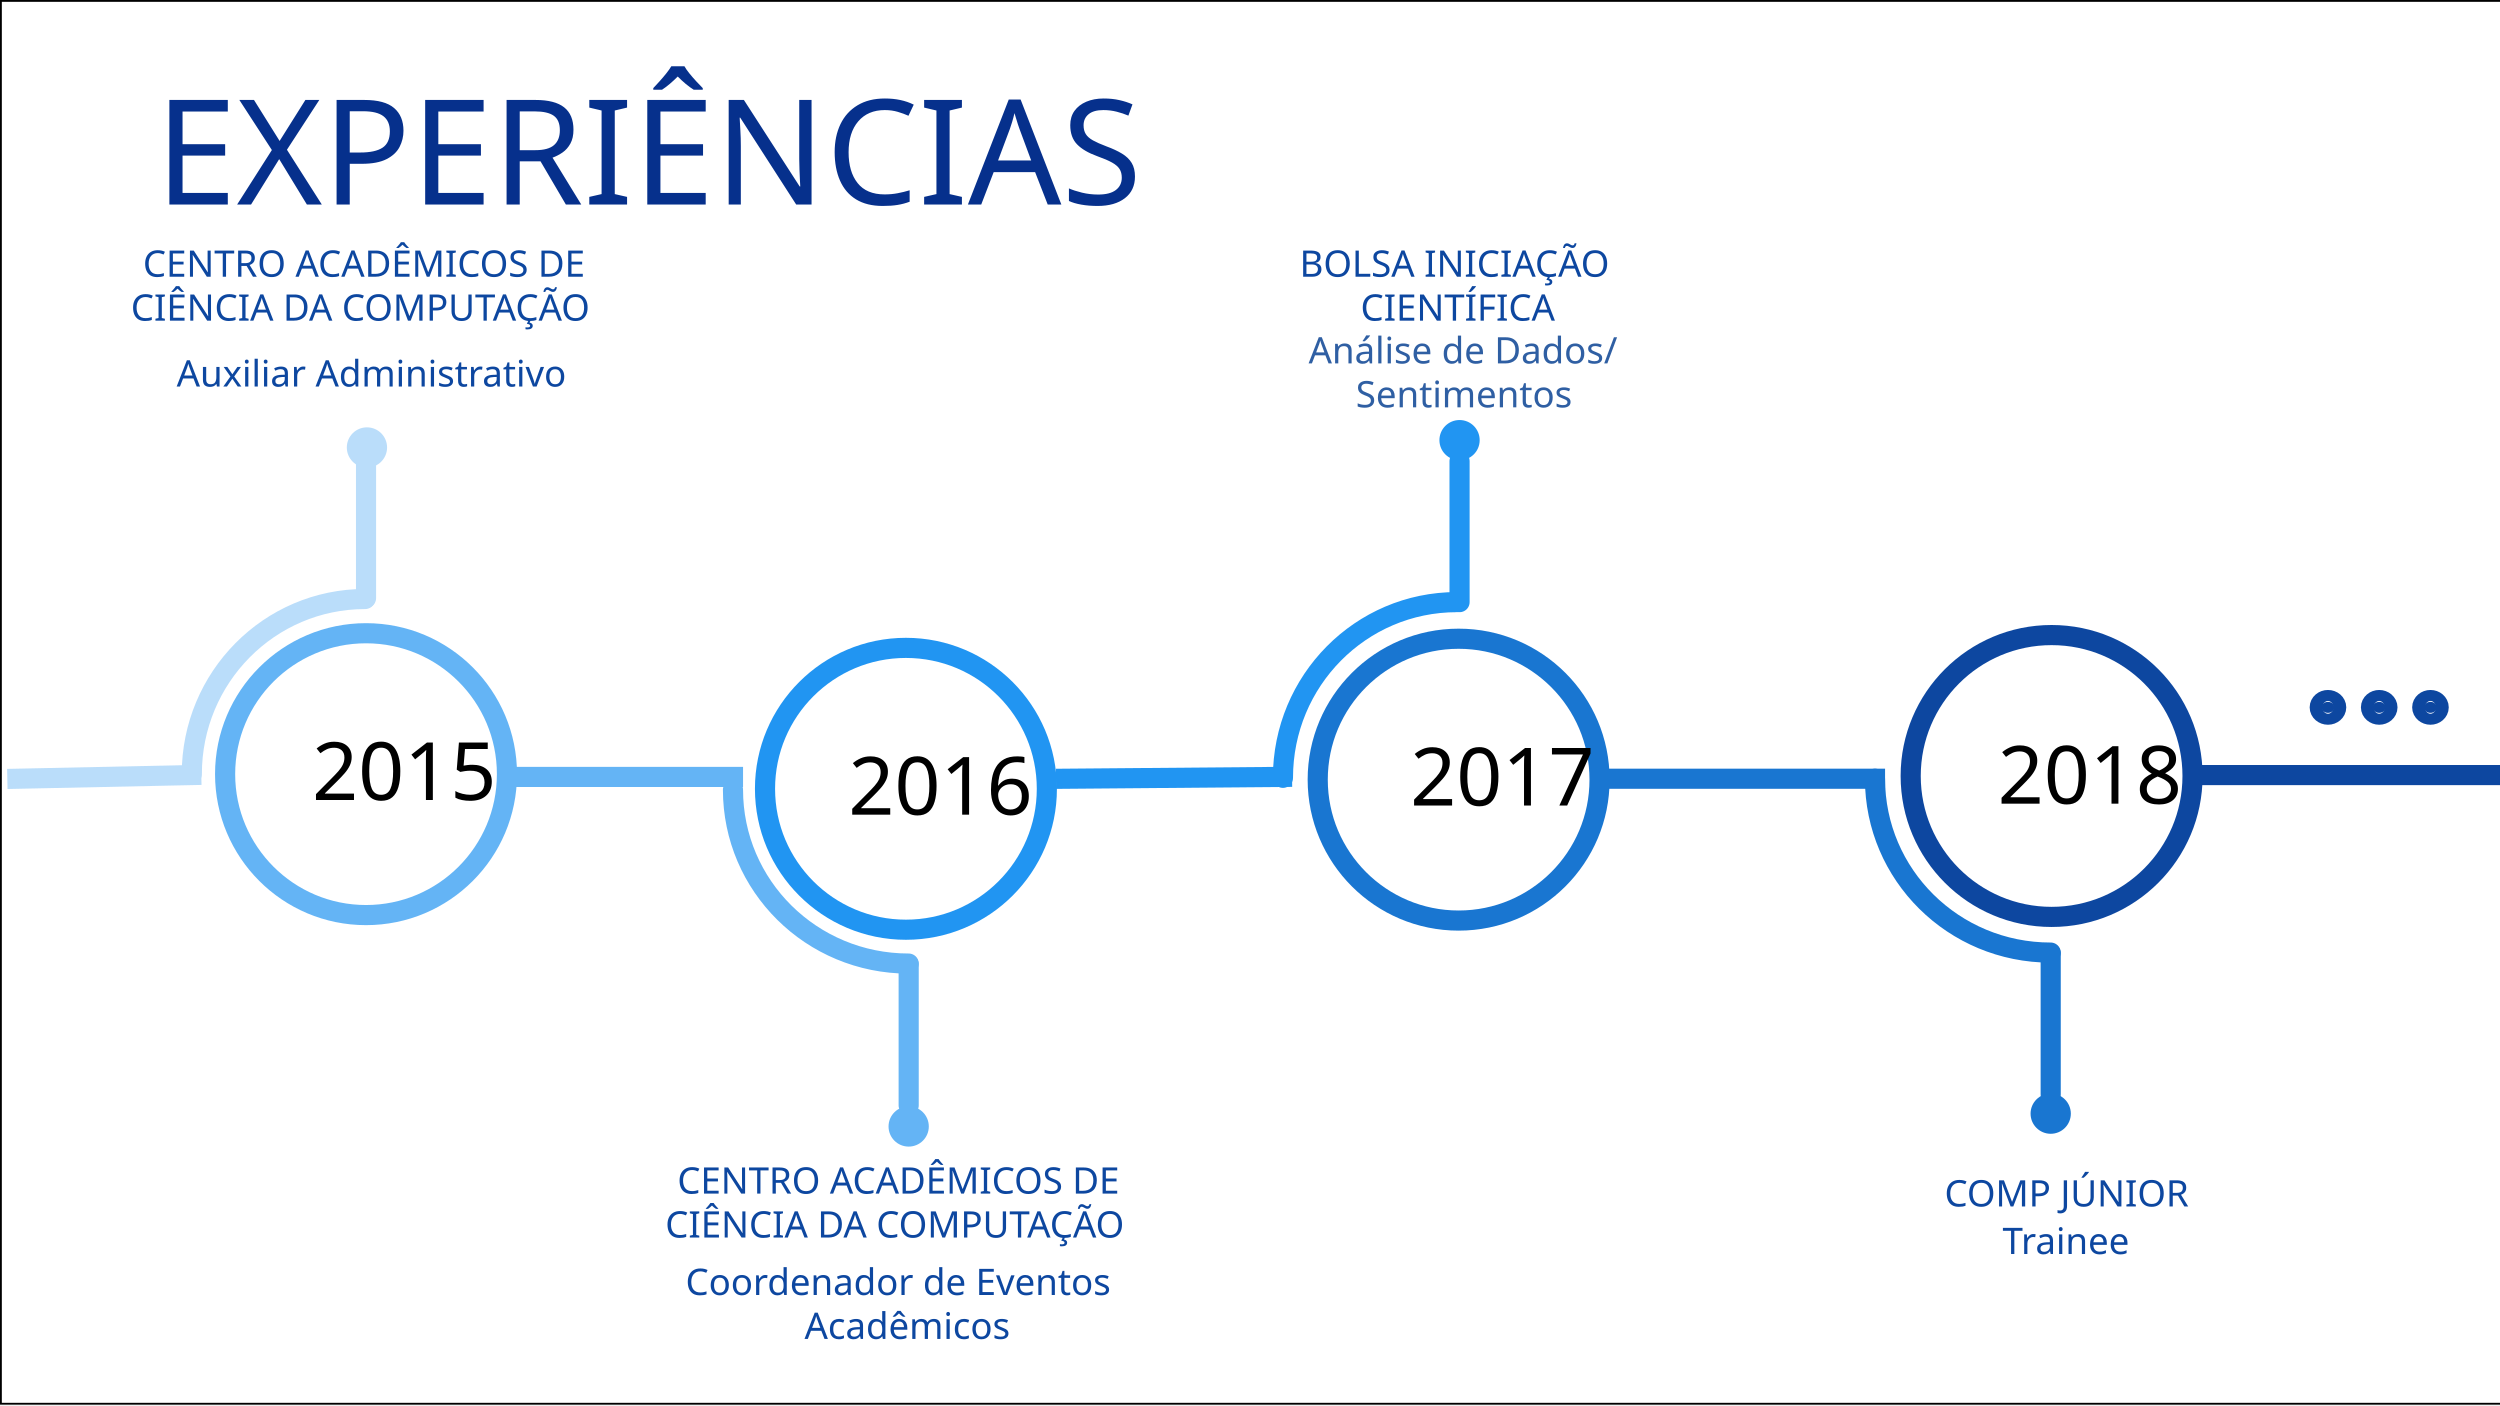
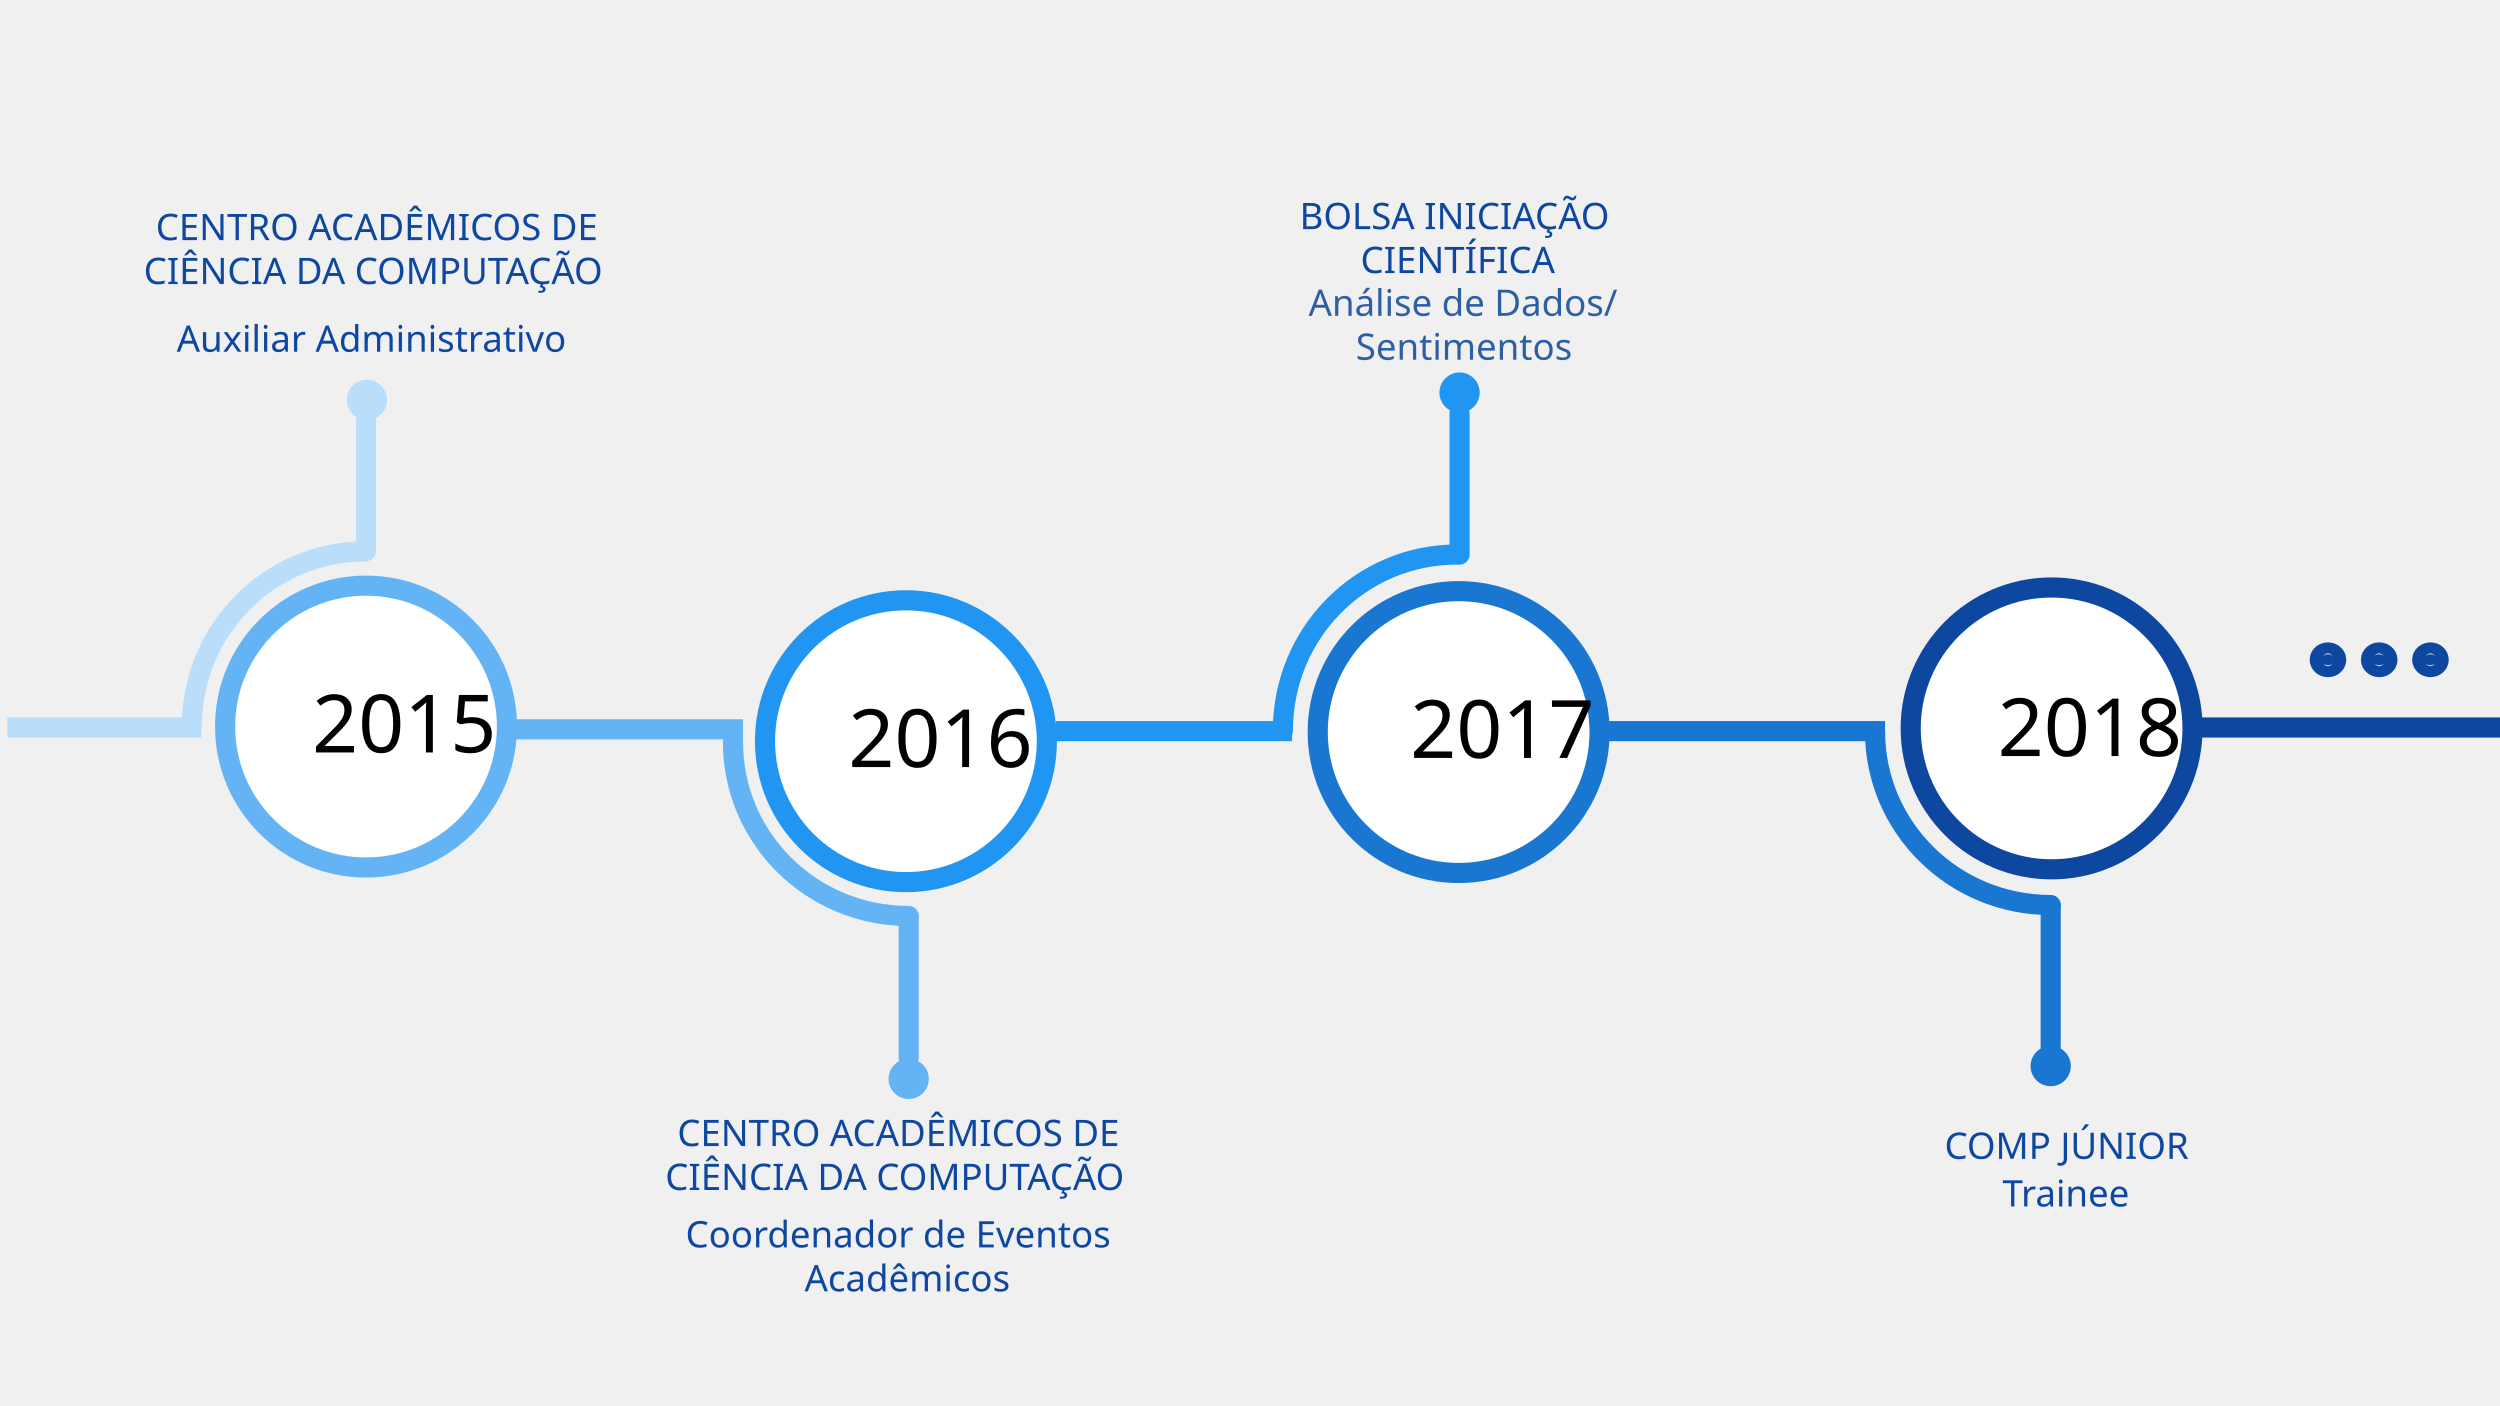
<svg xmlns="http://www.w3.org/2000/svg" version="1.1" id="Camada_1" x="0px" y="0px" viewBox="0 0 1366 768" style="enable-background:new 0 0 1366 768;" xml:space="preserve">
  <style type="text/css">
- 	.st0{fill:#FFFFFF;stroke:#000000;stroke-miterlimit:10;}
- 	.st1{fill:none;}
- 	.st2{fill:#06308C;}
- 	.st3{font-family:'SairaExtraCondensed-SemiBold';}
- 	.st4{font-size:80px;}
- 	.st5{fill:#0D47A0;}
- 	.st6{font-family:'OpenSans-Bold';}
- 	.st7{font-size:20px;}
- 	.st8{fill:none;stroke:#BADDFA;stroke-width:11;stroke-linecap:square;stroke-linejoin:round;stroke-miterlimit:10;}
- 	.st9{fill:none;stroke:#64B4F5;stroke-width:11;stroke-linecap:square;stroke-linejoin:round;stroke-miterlimit:10;}
- 	.st10{fill:none;stroke:#2195F2;stroke-width:11;stroke-linecap:square;stroke-linejoin:round;stroke-miterlimit:10;}
- 	.st11{fill:none;stroke:#1976D1;stroke-width:11;stroke-linecap:square;stroke-linejoin:round;stroke-miterlimit:10;}
- 	.st12{fill:none;stroke:#0D47A0;stroke-width:11;stroke-miterlimit:10;}
- 	.st13{fill:#0D47A0;stroke:#0D47A0;stroke-width:13;stroke-miterlimit:10;}
- 	.st14{fill:#FFFFFF;stroke:#64B4F5;stroke-width:11;stroke-miterlimit:10;}
- 	.st15{fill:none;stroke:#BADDFA;stroke-width:11;stroke-linecap:round;stroke-linejoin:round;stroke-miterlimit:10;}
- 	.st16{fill:#BADDFA;}
- 	.st17{font-family:'SairaExtraCondensed-Regular';}
- 	.st18{font-size:44px;}
- 	.st19{fill:#FFFFFF;stroke:#1976D1;stroke-width:11;stroke-miterlimit:10;}
- 	.st20{fill:none;stroke:#2195F2;stroke-width:11;stroke-linecap:round;stroke-linejoin:round;stroke-miterlimit:10;}
- 	.st21{fill:#2195F2;}
- 	.st22{fill:#FFFFFF;stroke:#0D47A0;stroke-width:11;stroke-miterlimit:10;}
- 	.st23{fill:none;stroke:#1976D1;stroke-width:11;stroke-linecap:round;stroke-linejoin:round;stroke-miterlimit:10;}
- 	.st24{fill:#1976D1;}
- 	.st25{fill:#FFFFFF;stroke:#2195F2;stroke-width:11;stroke-miterlimit:10;}
- 	.st26{fill:none;stroke:#64B4F5;stroke-width:11;stroke-linecap:round;stroke-linejoin:round;stroke-miterlimit:10;}
- 	.st27{fill:#64B4F5;}
- 	.st28{fill:#2F5FA3;}
+ 	.st0{fill:none;stroke:#BADDFA;stroke-width:11;stroke-linecap:square;stroke-linejoin:round;stroke-miterlimit:10;}
+ 	.st1{fill:none;stroke:#64B4F5;stroke-width:11;stroke-linecap:square;stroke-linejoin:round;stroke-miterlimit:10;}
+ 	.st2{fill:none;stroke:#2195F2;stroke-width:11;stroke-linecap:square;stroke-linejoin:round;stroke-miterlimit:10;}
+ 	.st3{fill:none;stroke:#1976D1;stroke-width:11;stroke-linecap:square;stroke-linejoin:round;stroke-miterlimit:10;}
+ 	.st4{fill:none;stroke:#0D47A0;stroke-width:11;stroke-miterlimit:10;}
+ 	.st5{fill:#0D47A0;stroke:#0D47A0;stroke-width:13;stroke-miterlimit:10;}
+ 	.st6{fill:#FFFFFF;stroke:#64B4F5;stroke-width:11;stroke-miterlimit:10;}
+ 	.st7{fill:none;stroke:#BADDFA;stroke-width:11;stroke-linecap:round;stroke-linejoin:round;stroke-miterlimit:10;}
+ 	.st8{fill:#BADDFA;}
+ 	.st9{fill:none;}
+ 	.st10{font-family:'SairaExtraCondensed-Regular';}
+ 	.st11{font-size:44px;}
+ 	.st12{fill:#0D47A0;}
+ 	.st13{font-family:'OpenSans-Bold';}
+ 	.st14{font-size:20px;}
+ 	.st15{fill:#FFFFFF;stroke:#1976D1;stroke-width:11;stroke-miterlimit:10;}
+ 	.st16{fill:none;stroke:#2195F2;stroke-width:11;stroke-linecap:round;stroke-linejoin:round;stroke-miterlimit:10;}
+ 	.st17{fill:#2195F2;}
+ 	.st18{fill:#FFFFFF;stroke:#0D47A0;stroke-width:11;stroke-miterlimit:10;}
+ 	.st19{fill:none;stroke:#1976D1;stroke-width:11;stroke-linecap:round;stroke-linejoin:round;stroke-miterlimit:10;}
+ 	.st20{fill:#1976D1;}
+ 	.st21{fill:#FFFFFF;stroke:#2195F2;stroke-width:11;stroke-miterlimit:10;}
+ 	.st22{fill:none;stroke:#64B4F5;stroke-width:11;stroke-linecap:round;stroke-linejoin:round;stroke-miterlimit:10;}
+ 	.st23{fill:#64B4F5;}
+ 	.st24{fill:#2F5FA3;}
</style>
-   <rect x="0.5" y="0.5" class="st0" width="1366" height="766.5" />
-   <rect x="84.8" y="52.3" class="st1" width="346.2" height="60.6" />
-   <text transform="matrix(1 0 0 1 84.7859 111.7385)" class="st2 st3 st4">EXPERIÊNCIAS</text>
-   <rect x="64" y="136" class="st1" width="277" height="46" />
-   <text transform="matrix(1 0 0 1 78.0957 151.2002)">
-     <tspan x="0" y="0" class="st5 st6 st7">CENTRO ACADÊMICOS DE </tspan>
-     <tspan x="-6.6" y="24" class="st5 st6 st7">CIÊNCIA DA COMPUTAÇÃO</tspan>
+   <line class="st0" x1="9.5" y1="397.5" x2="104.5" y2="397.5" />
+   <line class="st1" x1="276.5" y1="398.5" x2="400.5" y2="398.5" />
+   <line class="st2" x1="582.5" y1="399.5" x2="700.5" y2="399.5" />
+   <line class="st3" x1="881.5" y1="399.5" x2="1024.5" y2="399.5" />
+   <line class="st4" x1="1194.5" y1="397.5" x2="1367.5" y2="397.5" />
+   <ellipse class="st5" cx="1272" cy="360.5" rx="3.5" ry="3" />
+   <ellipse class="st5" cx="1300" cy="360.5" rx="3.5" ry="3" />
+   <ellipse class="st5" cx="1328" cy="360.5" rx="3.5" ry="3" />
+   <circle class="st6" cx="200" cy="397" r="77" />
+   <path class="st7" d="M104.8,397c0-52.9,42.4-95.7,94.7-95.7" />
+   <line class="st7" x1="200" y1="300.8" x2="200" y2="224" />
+   <circle class="st8" cx="200.5" cy="218.5" r="11" />
+   <rect x="170.5" y="378.4" class="st9" width="103.5" height="48" />
+   <text transform="matrix(1 0 0 1 170.5469 411.1318)" class="st10 st11">2015</text>
+   <rect x="71" y="116" class="st9" width="277" height="46" />
+   <text transform="matrix(1 0 0 1 85.0957 131.2002)">
+     <tspan x="0" y="0" class="st12 st13 st14">CENTRO ACADÊMICOS DE </tspan>
+     <tspan x="-6.6" y="24" class="st12 st13 st14">CIÊNCIA DA COMPUTAÇÃO</tspan>
  </text>
-   <rect x="676" y="136" class="st1" width="244" height="46" />
-   <text transform="matrix(1 0 0 1 710.1045 151.2002)">
-     <tspan x="0" y="0" class="st5 st6 st7">BOLSA INICIAÇÃO </tspan>
-     <tspan x="33.3" y="24" class="st5 st6 st7">CIENTÍFICA</tspan>
+   <circle class="st15" cx="797" cy="400" r="77" />
+   <line class="st16" x1="797.5" y1="303" x2="797.5" y2="226" />
+   <path class="st16" d="M701,399c0-53.1,42.5-96,95-96" />
+   <circle class="st17" cx="797.5" cy="214.5" r="11" />
+   <rect x="770.5" y="381.4" class="st9" width="103.5" height="48" />
+   <text transform="matrix(1 0 0 1 770.5469 414.1318)" class="st10 st11">2017</text>
+   <rect x="676" y="110" class="st9" width="244" height="46" />
+   <text transform="matrix(1 0 0 1 710.1045 125.2002)">
+     <tspan x="0" y="0" class="st12 st13 st14">BOLSA INICIAÇÃO </tspan>
+     <tspan x="33.3" y="24" class="st12 st13 st14">CIENTÍFICA</tspan>
  </text>
-   <rect x="1010" y="644" class="st1" width="244" height="46" />
-   <text transform="matrix(1 0 0 1 1062.493 659.2002)" class="st5 st6 st7">COMP JÚNIOR</text>
-   <rect x="70" y="196" class="st1" width="286" height="24" />
-   <text transform="matrix(1 0 0 1 96.5254 211.2002)" class="st5 st6 st7">Auxiliar Administrativo</text>
-   <g>
-     <line class="st8" x1="9.5" y1="425.5" x2="104.5" y2="423.5" />
-     <line class="st9" x1="276.5" y1="424.5" x2="400.5" y2="424.5" />
-     <line class="st10" x1="582.5" y1="425.5" x2="700.5" y2="424.5" />
-     <line class="st11" x1="881.5" y1="425.5" x2="1024.5" y2="425.5" />
-     <line class="st12" x1="1194.5" y1="423.5" x2="1367.5" y2="423.5" />
-     <ellipse class="st13" cx="1272" cy="386.5" rx="3.5" ry="3" />
-     <ellipse class="st13" cx="1300" cy="386.5" rx="3.5" ry="3" />
-     <ellipse class="st13" cx="1328" cy="386.5" rx="3.5" ry="3" />
-     <circle class="st14" cx="200" cy="423" r="77" />
-     <path class="st15" d="M104.8,423c0-52.9,42.4-95.7,94.7-95.7" />
-     <line class="st15" x1="200" y1="326.8" x2="200" y2="250" />
-     <circle class="st16" cx="200.5" cy="244.5" r="11" />
-     <rect x="170.5" y="404.4" class="st1" width="103.5" height="48" />
-     <text transform="matrix(1 0 0 1 170.5469 437.1318)" class="st17 st18">2015</text>
-     <circle class="st19" cx="797" cy="426" r="77" />
-     <line class="st20" x1="797.5" y1="329" x2="797.5" y2="252" />
-     <path class="st20" d="M701,425c0-53.1,42.5-96,95-96" />
-     <circle class="st21" cx="797.5" cy="240.5" r="11" />
-     <rect x="770.5" y="407.4" class="st1" width="103.5" height="48" />
-     <text transform="matrix(1 0 0 1 770.5469 440.1318)" class="st17 st18">2017</text>
-     <circle class="st22" cx="1121" cy="424" r="77" />
-     <line class="st23" x1="1120.5" y1="598" x2="1120.5" y2="521" />
-     <path class="st23" d="M1120.5,520.5c-53.1,0-96-42.5-96-95" />
-     <circle class="st24" cx="1120.5" cy="608.5" r="11" />
-     <rect x="1091.5" y="406.4" class="st1" width="103.5" height="48" />
-     <text transform="matrix(1 0 0 1 1091.547 439.1318)" class="st17 st18">2018</text>
-     <circle class="st25" cx="495" cy="431" r="77" />
-     <line class="st26" x1="496.5" y1="604" x2="496.5" y2="527" />
-     <path class="st26" d="M496.5,526.5c-53.1,0-96-42.5-96-95" />
-     <circle class="st27" cx="496.5" cy="615.5" r="11" />
-     <rect x="463.5" y="412.4" class="st1" width="103.5" height="48" />
-     <text transform="matrix(1 0 0 1 463.5469 445.1318)" class="st17 st18">2016</text>
-   </g>
-   <rect x="356" y="637" class="st1" width="277" height="46" />
-   <text transform="matrix(1 0 0 1 370.0957 652.2002)">
-     <tspan x="0" y="0" class="st5 st6 st7">CENTRO ACADÊMICOS DE </tspan>
-     <tspan x="-6.6" y="24" class="st5 st6 st7">CIÊNCIA DA COMPUTAÇÃO</tspan>
+   <circle class="st18" cx="1121" cy="398" r="77" />
+   <line class="st19" x1="1120.5" y1="572" x2="1120.5" y2="495" />
+   <path class="st19" d="M1120.5,494.5c-53.1,0-96-42.5-96-95" />
+   <circle class="st20" cx="1120.5" cy="582.5" r="11" />
+   <rect x="1091.5" y="380.4" class="st9" width="103.5" height="48" />
+   <text transform="matrix(1 0 0 1 1091.547 413.1318)" class="st10 st11">2018</text>
+   <rect x="1010" y="618" class="st9" width="244" height="46" />
+   <text transform="matrix(1 0 0 1 1062.493 633.2002)" class="st12 st13 st14">COMP JÚNIOR</text>
+   <rect x="70" y="177" class="st9" width="286" height="24" />
+   <text transform="matrix(1 0 0 1 96.5254 192.2002)" class="st12 st13 st14">Auxiliar Administrativo</text>
+   <circle class="st21" cx="495" cy="405" r="77" />
+   <line class="st22" x1="496.5" y1="578" x2="496.5" y2="501" />
+   <path class="st22" d="M496.5,500.5c-53.1,0-96-42.5-96-95" />
+   <circle class="st23" cx="496.5" cy="589.5" r="11" />
+   <rect x="463.5" y="386.4" class="st9" width="103.5" height="48" />
+   <text transform="matrix(1 0 0 1 463.5469 419.1318)" class="st10 st11">2016</text>
+   <rect x="356" y="611" class="st9" width="277" height="46" />
+   <text transform="matrix(1 0 0 1 370.0957 626.2002)">
+     <tspan x="0" y="0" class="st12 st13 st14">CENTRO ACADÊMICOS DE </tspan>
+     <tspan x="-6.6" y="24" class="st12 st13 st14">CIÊNCIA DA COMPUTAÇÃO</tspan>
  </text>
-   <rect x="352" y="692.4" class="st1" width="289" height="48.6" />
-   <text transform="matrix(1 0 0 1 374.5908 707.5752)">
-     <tspan x="0" y="0" class="st5 st6 st7">Coordenador de Eventos</tspan>
-     <tspan x="59.8" y="24" class="st5 st6 st7"> Acadêmicos</tspan>
+   <rect x="352" y="666.4" class="st9" width="289" height="48.6" />
+   <text transform="matrix(1 0 0 1 374.5908 681.5752)">
+     <tspan x="0" y="0" class="st12 st13 st14">Coordenador de Eventos</tspan>
+     <tspan x="59.8" y="24" class="st12 st13 st14"> Acadêmicos</tspan>
  </text>
-   <rect x="655" y="183.4" class="st1" width="298" height="44.3" />
-   <text transform="matrix(1 0 0 1 715.0107 198.5752)">
-     <tspan x="0" y="0" class="st28 st6 st7">Análise de Dados/</tspan>
-     <tspan x="25.8" y="24" class="st28 st6 st7">Sentimentos</tspan>
+   <rect x="655" y="157.4" class="st9" width="298" height="44.3" />
+   <text transform="matrix(1 0 0 1 715.0107 172.5752)">
+     <tspan x="0" y="0" class="st24 st13 st14">Análise de Dados/</tspan>
+     <tspan x="25.8" y="24" class="st24 st13 st14">Sentimentos</tspan>
  </text>
-   <rect x="989" y="670" class="st1" width="286" height="24" />
-   <text transform="matrix(1 0 0 1 1094.188 685.2002)" class="st5 st6 st7">Trainee</text>
+   <rect x="989" y="644" class="st9" width="286" height="24" />
+   <text transform="matrix(1 0 0 1 1094.188 659.2002)" class="st12 st13 st14">Trainee</text>
</svg>
